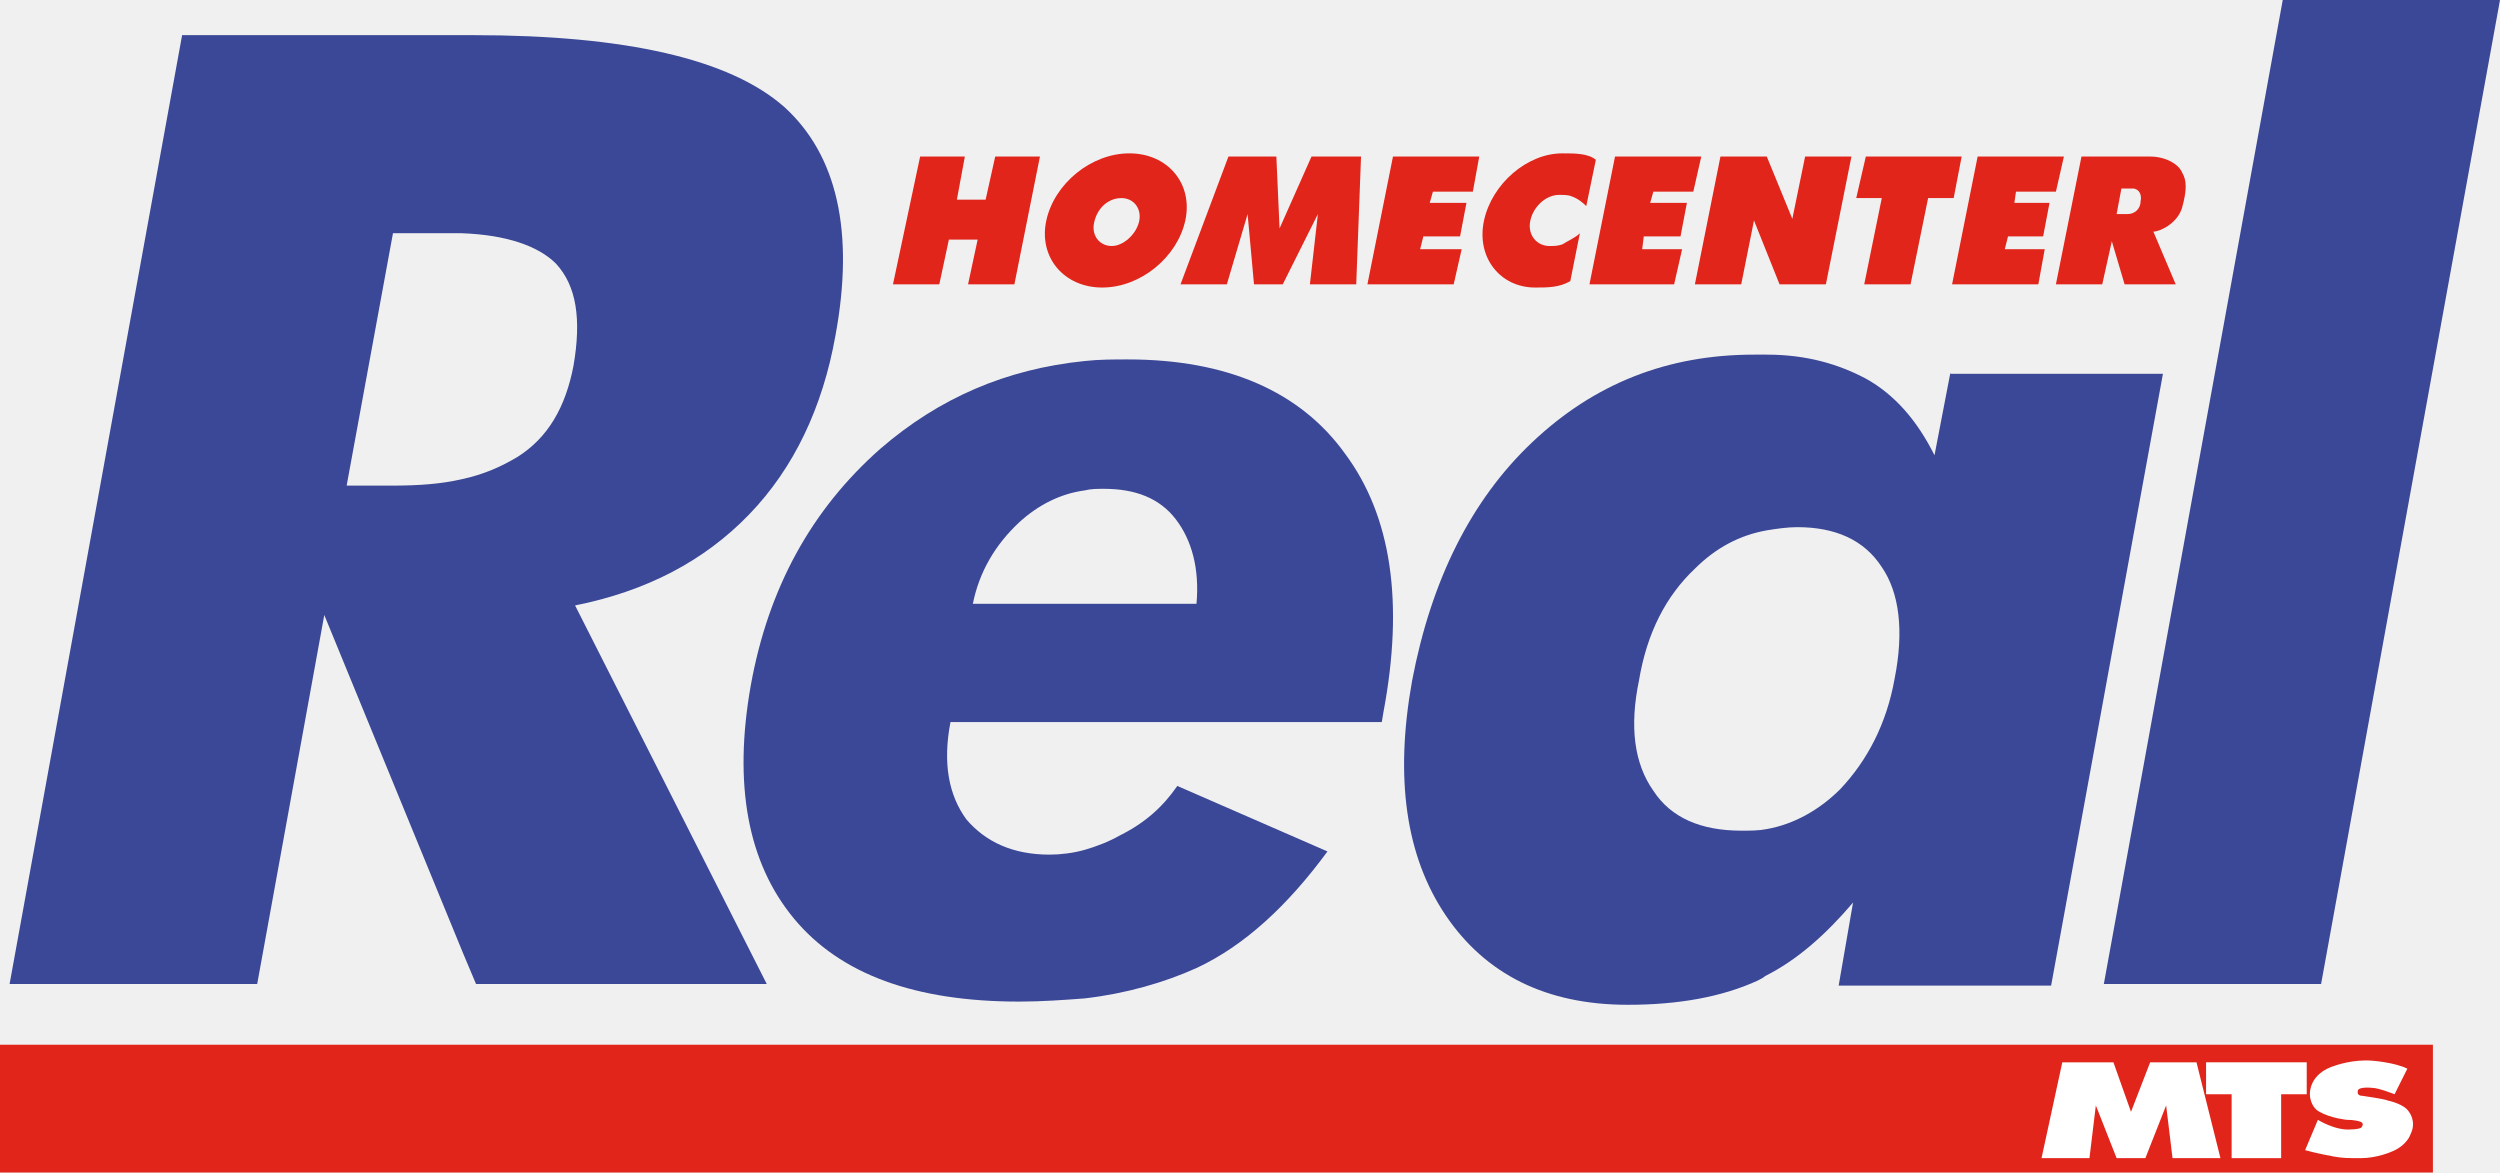
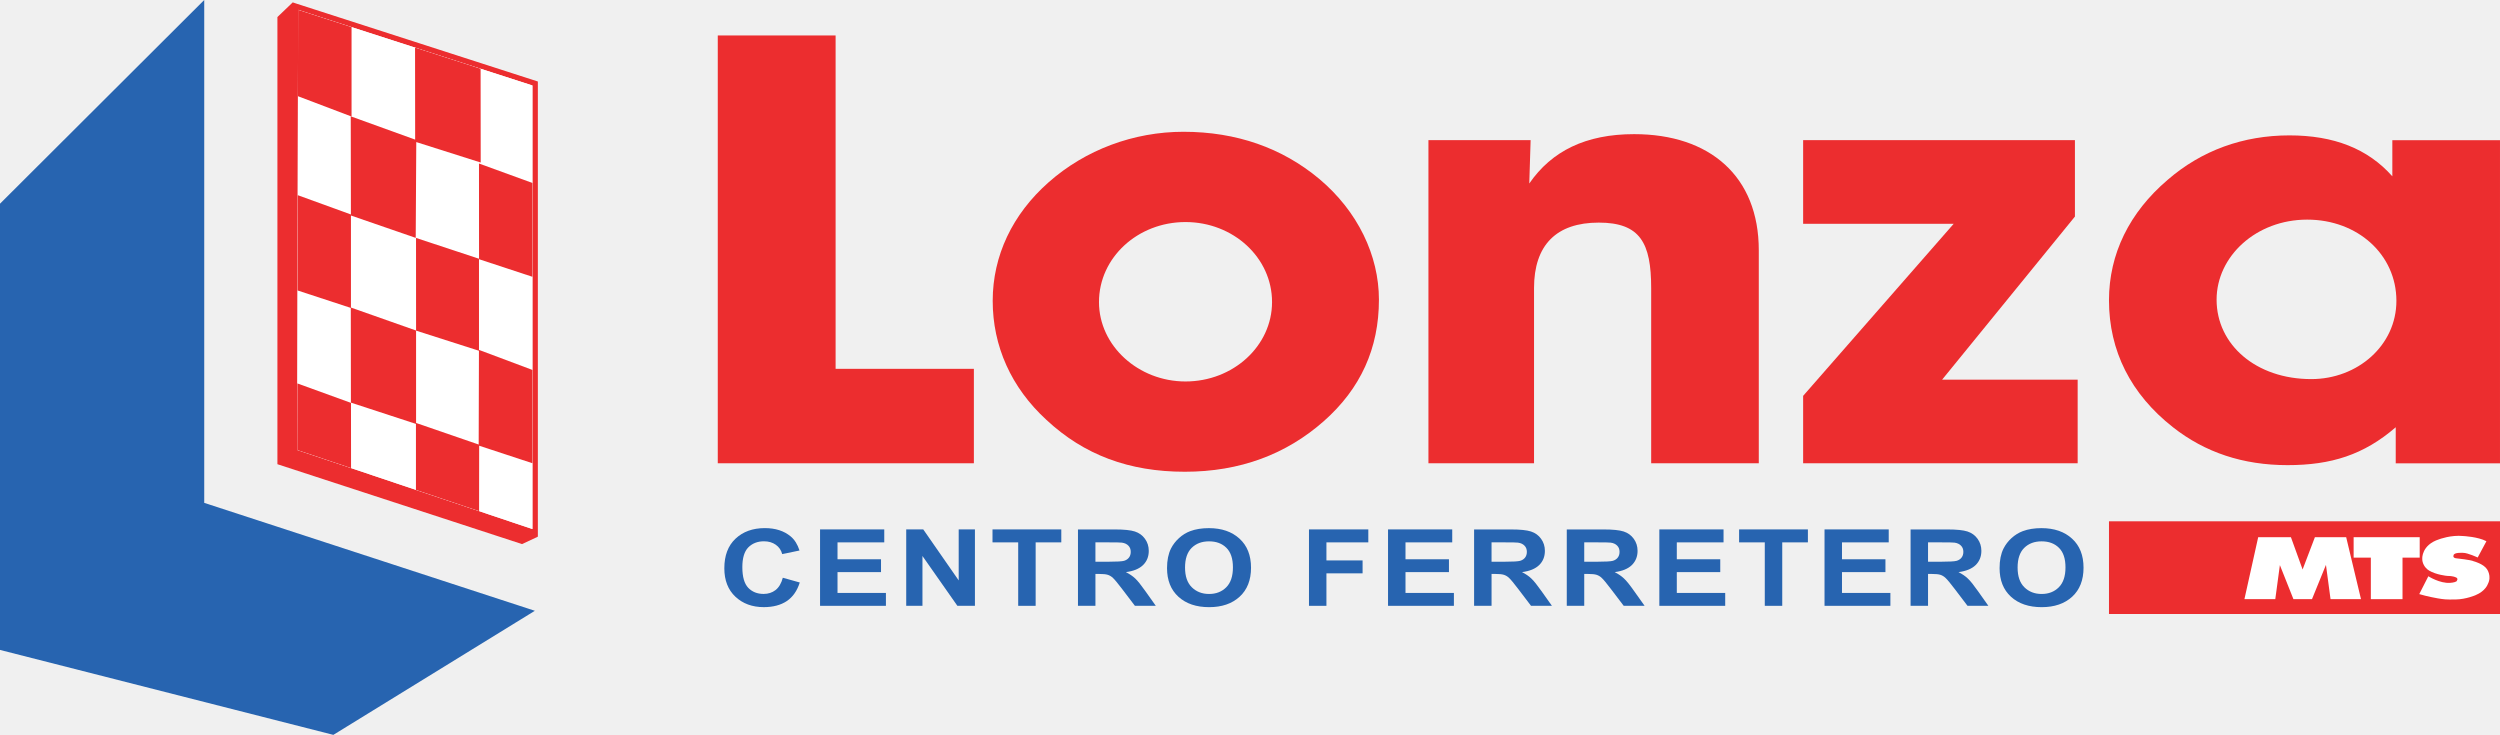
- <svg xmlns="http://www.w3.org/2000/svg" version="1.1" id="Capa_1" x="0px" y="0px" width="156.5px" height="73.4px" viewBox="0 0 156.5 73.4" style="enable-background:new 0 0 156.5 73.4;" xml:space="preserve">
+ <svg xmlns="http://www.w3.org/2000/svg" xmlns:xlink="http://www.w3.org/1999/xlink" version="1.1" id="Capa_1" x="0px" y="0px" width="238.64px" height="70.147px" viewBox="0 0 238.64 70.147" style="enable-background:new 0 0 238.64 70.147;" xml:space="preserve">
  <style type="text/css">
- 	.st0{fill-rule:evenodd;clip-rule:evenodd;fill:#E1251B;}
- 	.st1{fill-rule:evenodd;clip-rule:evenodd;fill:#FFFFFF;}
- 	.st2{fill:#3B4897;}
- 	.st3{fill:#E1251B;}
+ 	.st0{fill-rule:evenodd;clip-rule:evenodd;fill:#EC2D2F;}
+ 	.st1{fill:#2764B0;}
+ 	.st2{fill-rule:evenodd;clip-rule:evenodd;fill:#2764B0;}
+ 	.st3{fill-rule:evenodd;clip-rule:evenodd;fill:#FFFFFF;}
+ 	.st4{clip-path:url(#SVGID_2_);}
</style>
  <g>
-     <rect y="65.4" class="st0" width="152.3" height="8" />
    <g>
-       <polygon class="st1" points="129.1,66.5 127.8,72.5 130.8,72.5 131.2,69.2 132.5,72.5 134.3,72.5 135.6,69.2 136,72.5 139,72.5     137.5,66.5 134.6,66.5 133.4,69.6 132.3,66.5   " />
-       <polygon class="st1" points="138.1,66.5 144.4,66.5 144.4,68.5 142.8,68.5 142.8,72.5 139.7,72.5 139.7,68.5 138.1,68.5   " />
-       <path class="st1" d="M144.3,72c0.7,0.2,1.8,0.4,1.8,0.4c0.6,0.1,0.8,0.1,1.7,0.1c1,0,1.9-0.4,1.9-0.4c1-0.4,1.2-1.1,1.2-1.1    c0.4-0.8-0.1-1.4-0.1-1.4c-0.3-0.5-1.3-0.7-1.3-0.7c-0.2-0.1-1.6-0.3-1.6-0.3c-0.4,0-0.3-0.3-0.3-0.3c0-0.3,0.9-0.2,0.9-0.2    c0.4,0,1.4,0.4,1.4,0.4l0.8-1.6c-0.8-0.4-2.2-0.5-2.2-0.5c-1.2-0.1-2.3,0.3-2.3,0.3c-1.7,0.5-1.6,1.8-1.6,1.8    c0,0.4,0.2,0.9,0.6,1.1c0.7,0.4,1.7,0.5,1.7,0.5c0.5,0,0.8,0.1,0.8,0.1c0.4,0.1,0.1,0.4,0.1,0.4c-0.2,0.1-0.6,0.1-0.6,0.1    c-1,0.1-2.1-0.6-2.1-0.6L144.3,72z" />
+       <polygon class="st0" points="79.763,3.385 68.515,3.385 68.515,44.222 92.962,44.222 92.962,35.207 79.763,35.207   " />
+       <path class="st0" d="M125.907,17.057c-3.513-2.927-7.868-4.478-12.938-4.478c-4.749,0-9.366,1.719-12.874,4.823    c-3.449,3.045-5.336,7.006-5.336,11.317c0,4.306,1.754,8.272,5.139,11.371c3.577,3.33,7.868,4.941,13.199,4.941    c5.267,0,9.686-1.665,13.268-4.828c3.508-3.099,5.262-6.947,5.262-11.598C131.627,24.407,129.617,20.16,125.907,17.057z     M113.162,36.414c-4.483,0-8.257-3.39-8.257-7.582c0-4.252,3.71-7.636,8.257-7.636c4.552,0,8.262,3.385,8.262,7.636    C121.424,33.024,117.714,36.414,113.162,36.414z" />
+       <path class="st0" d="M155.99,12.805c-4.616,0-7.868,1.606-10.011,4.71l0.128-4.139h-9.755v30.846h10.08V27.506    c0-4.129,2.148-6.257,6.178-6.257c3.966,0,5.005,1.951,5.005,6.257v16.716h10.272V23.89    C167.888,16.825,163.207,12.805,155.99,12.805z" />
+       <polygon class="st0" points="198.064,20.673 198.064,13.376 172.12,13.376 172.12,21.363 186.491,21.363 172.12,37.788     172.12,44.222 198.325,44.222 198.325,36.241 185.387,36.241   " />
+       <path class="st0" d="M228.363,13.381v3.449c-2.34-2.641-5.592-3.907-9.819-3.907c-4.419,0-8.39,1.434-11.637,4.252    c-3.641,3.104-5.592,7.065-5.592,11.489c0,4.823,2.079,8.957,6.109,12.12c3.059,2.409,6.7,3.616,10.927,3.616    c4.158,0,7.282-0.975,10.336-3.616v3.444h9.952V13.381H228.363z M220.623,36.187c-5.262,0-9.036-3.276-9.036-7.582    c0-4.138,3.774-7.641,8.646-7.641c4.814,0,8.518,3.335,8.518,7.755C228.752,32.97,225.048,36.187,220.623,36.187z" />
    </g>
-     <path class="st2" d="M52.3,21c1.2-6.5,0.1-11.3-3.2-14.3c-3.4-3-9.9-4.5-19.5-4.5H29H11.4L0.6,61.6h15.5l4.2-23.1L29,59.7l0.8,1.9   H48L36,37.9c4.5-0.9,8.1-2.8,10.9-5.7C49.7,29.3,51.5,25.5,52.3,21z M35.9,22.9c-0.5,2.6-1.6,4.5-3.5,5.7c-1,0.6-2.1,1.1-3.5,1.4   c-1.3,0.3-2.7,0.4-4.4,0.4h-2.8l2.9-15.8h3.1c0.4,0,0.8,0,1.2,0c2.8,0.1,4.8,0.8,5.9,1.9C36.1,17.9,36.4,20,35.9,22.9z" />
-     <path class="st2" d="M84.2,28.4c-2.8-3.9-7.4-5.9-13.6-5.9c-0.9,0-1.8,0-2.7,0.1c-4.9,0.5-9.1,2.3-12.8,5.5   c-4.3,3.8-7,8.7-8.1,14.8c-1.1,6.2-0.2,11.1,2.7,14.6c2.9,3.5,7.6,5.2,14.1,5.2c1.4,0,2.8-0.1,4.1-0.2c2.6-0.3,5-1,7-1.9   c3-1.4,5.7-3.9,8.2-7.3l-9.4-4.1c-0.9,1.3-2,2.3-3.6,3.1c-0.7,0.4-1.5,0.7-2.2,0.9c-0.7,0.2-1.5,0.3-2.2,0.3c-2.3,0-4-0.8-5.2-2.2   c-1.1-1.5-1.5-3.5-1-6.1h8.4h18.6l0.1-0.6C87.9,37.7,87.1,32.3,84.2,28.4z M74.9,37.8h-7h-7c0.4-2,1.4-3.7,2.9-5.1   c1.2-1.1,2.6-1.8,4.1-2c0.4-0.1,0.8-0.1,1.2-0.1c2,0,3.5,0.6,4.5,1.9C74.6,33.8,75.1,35.6,74.9,37.8z" />
-     <path class="st2" d="M122.1,23.3l-1,5.2c-1.1-2.2-2.5-3.8-4.3-4.8c-1.7-0.9-3.7-1.5-6.2-1.5c-0.3,0-0.5,0-0.8,0   c-5.4,0-10,1.8-13.9,5.5c-3.8,3.6-6.3,8.6-7.5,14.9c-1.1,6.1-0.4,11,2.1,14.7c2.5,3.7,6.3,5.6,11.4,5.6c3.2,0,5.9-0.5,8.1-1.5   c0.2-0.1,0.4-0.2,0.5-0.3c2-1,3.8-2.6,5.5-4.6l-0.9,5.2h13.3l7-38.3H122.1z M118.6,42.5c-0.5,2.8-1.7,5.1-3.4,6.9   c-1.3,1.3-2.9,2.2-4.6,2.5c-0.5,0.1-1,0.1-1.6,0.1c-2.5,0-4.4-0.8-5.5-2.5c-1.2-1.7-1.5-4-0.9-6.9c0.5-3,1.7-5.3,3.5-7   c1.3-1.3,2.8-2.1,4.5-2.4c0.6-0.1,1.3-0.2,1.9-0.2c2.4,0,4.2,0.8,5.3,2.5C118.9,37.1,119.2,39.5,118.6,42.5z" />
-     <polygon class="st2" points="145.3,61.6 131.7,61.6 142.9,0 156.5,0  " />
+     <polygon class="st1" points="-0.02,19.465 19.495,0 19.495,48.001 51.055,58.303 31.821,70.147 -0.045,62.028  " />
+     <path class="st0" d="M28.279,0.34l-0.335-0.113v0h0h0v0l-1.463,1.399v42.685l23.353,7.626l1.508-0.709l-0.242-0.083l0.002-0.001   l0.24,0.083V7.78L28.279,0.34z M28.456,0.941l22.367,7.217v42.345l-22.451-7.548L28.456,0.941z" />
    <g>
-       <polygon class="st3" points="85.2,9.8 84.3,9.8 82.8,9.8 82.1,9.8 80.1,14.3 79.9,9.8 79.2,9.8 77.8,9.8 76.9,9.8 73.9,17.8     76.8,17.8 78.1,13.4 78.5,17.8 78.6,17.8 80.3,17.8 80.3,17.8 82.5,13.4 82,17.8 84.9,17.8   " />
-       <polygon class="st3" points="62.3,9.8 61.7,12.5 59.9,12.5 60.4,9.8 57.6,9.8 55.9,17.8 58.8,17.8 59.4,15 61.2,15 60.6,17.8     63.5,17.8 65.1,9.8   " />
-       <polygon class="st3" points="122.8,9.8 121.2,9.8 118.3,9.8 116.8,9.8 116.2,12.4 117.8,12.4 116.7,17.8 119.6,17.8 120.7,12.4     122.3,12.4   " />
-       <polygon class="st3" points="92.2,12 92.6,9.8 90.1,9.8 89.5,9.8 87.2,9.8 85.6,17.8 87.9,17.8 88.5,17.8 91,17.8 91.5,15.6     88.9,15.6 89.1,14.8 91.4,14.8 91.8,12.7 89.5,12.7 89.7,12   " />
-       <polygon class="st3" points="106,12 106.5,9.8 103.9,9.8 103.3,9.8 101.1,9.8 99.5,17.8 101.7,17.8 102.3,17.8 104.8,17.8     105.3,15.6 102.8,15.6 102.9,14.8 105.2,14.8 105.6,12.7 103.3,12.7 103.5,12   " />
-       <polygon class="st3" points="128.7,12 129.2,9.8 126.7,9.8 126.1,9.8 123.8,9.8 122.2,17.8 124.4,17.8 125,17.8 127.6,17.8     128,15.6 125.5,15.6 125.7,14.8 127.9,14.8 128.3,12.7 126.1,12.7 126.2,12   " />
-       <polygon class="st3" points="113,9.8 112.2,13.7 110.6,9.8 107.7,9.8 106.1,17.8 109,17.8 109.8,13.8 111.4,17.8 114.3,17.8     115.9,9.8   " />
-       <path class="st3" d="M70.7,9.6c-2.4,0-4.7,1.9-5.2,4.2c-0.5,2.3,1.1,4.2,3.5,4.2c2.4,0,4.7-1.9,5.2-4.2    C74.7,11.5,73.1,9.6,70.7,9.6z M69.6,15.4c-0.8,0-1.3-0.7-1.1-1.5c0.2-0.9,0.9-1.5,1.7-1.5c0.8,0,1.3,0.7,1.1,1.5    C71.1,14.7,70.3,15.4,69.6,15.4z" />
-       <path class="st3" d="M97.8,15.3c-0.3,0.1-0.5,0.1-0.8,0.1c-0.8,0-1.4-0.7-1.2-1.6c0.2-0.9,1-1.6,1.8-1.6c0.3,0,0.6,0,0.8,0.1    c0,0,0.4,0.1,0.9,0.6l0.6-2.9c-0.5-0.4-1.3-0.4-2.1-0.4c-2.2,0-4.4,1.9-4.9,4.2c-0.5,2.3,1,4.2,3.2,4.2c0.8,0,1.5,0,2.2-0.4l0.6-3    C98.6,14.9,98.1,15.1,97.8,15.3z" />
-       <path class="st3" d="M134.8,14.5c0.4,0,1.5-0.5,1.8-1.5c0.3-1.1,0.3-1.7,0-2.2c-0.2-0.5-1-1-2-1c-0.3,0-0.9,0-1.4,0h-0.7h-2.2    l-1.6,8h2.9l0.6-2.7l0.8,2.7h3.2L134.8,14.5z M133.2,13.4C133.2,13.4,133.2,13.4,133.2,13.4L133.2,13.4h-0.7l0.3-1.6h0.7v0    c0,0,0,0,0,0c0.4,0,0.6,0.4,0.5,0.8C134,13.1,133.6,13.4,133.2,13.4z" />
+       <path class="st2" d="M74.033,56.324c-0.317,0.245-0.698,0.37-1.143,0.37c-0.603,0-1.09-0.196-1.467-0.585    c-0.373-0.396-0.562-1.048-0.562-1.972c0-0.868,0.189-1.497,0.569-1.886c0.385-0.385,0.883-0.581,1.493-0.581    c0.445,0,0.818,0.11,1.128,0.328c0.313,0.219,0.517,0.517,0.615,0.894l1.652-0.343c-0.189-0.588-0.471-1.037-0.845-1.346    c-0.634-0.528-1.456-0.792-2.466-0.792c-1.154,0-2.089,0.34-2.798,1.011c-0.713,0.668-1.067,1.61-1.067,2.829    c0,1.143,0.354,2.052,1.06,2.712c0.705,0.66,1.61,0.992,2.708,0.992c0.886,0,1.618-0.196,2.191-0.577    c0.577-0.388,0.992-0.98,1.241-1.776l-1.618-0.453C74.583,55.683,74.353,56.071,74.033,56.324z" />
+       <polygon class="st2" points="79.946,54.612 84.098,54.612 84.098,53.386 79.946,53.386 79.946,51.772 84.408,51.772     84.408,50.535 78.279,50.535 78.279,57.829 84.566,57.829 84.566,56.599 79.946,56.599   " />
+       <polygon class="st2" points="91.513,55.404 88.13,50.535 86.504,50.535 86.504,57.829 88.054,57.829 88.054,53.073 91.388,57.829     93.063,57.829 93.063,50.535 91.513,50.535   " />
+       <polygon class="st2" points="94.741,51.772 97.193,51.772 97.193,57.829 98.859,57.829 98.859,51.772 101.307,51.772     101.307,50.535 94.741,50.535   " />
+       <path class="st2" d="M108.367,55.223c-0.234-0.223-0.532-0.426-0.894-0.611c0.728-0.094,1.271-0.317,1.637-0.671    c0.366-0.358,0.547-0.811,0.547-1.358c0-0.434-0.121-0.815-0.362-1.15c-0.241-0.336-0.562-0.566-0.962-0.698    c-0.4-0.132-1.041-0.196-1.923-0.196h-3.511v7.29h1.667v-3.043h0.339c0.381,0,0.664,0.026,0.837,0.083    c0.177,0.056,0.347,0.154,0.502,0.305c0.158,0.143,0.453,0.502,0.883,1.067l1.207,1.588h1.995l-1.011-1.422    C108.918,55.841,108.601,55.441,108.367,55.223z M105.802,53.62h-1.237v-1.848h1.301c0.679,0,1.082,0.008,1.218,0.026    c0.272,0.034,0.479,0.136,0.626,0.287c0.151,0.151,0.226,0.347,0.226,0.592c0,0.219-0.057,0.4-0.17,0.547    c-0.113,0.147-0.268,0.249-0.468,0.309C107.1,53.59,106.602,53.62,105.802,53.62z" />
+       <path class="st2" d="M115.397,50.414c-0.675,0-1.267,0.094-1.784,0.287c-0.385,0.143-0.743,0.366-1.067,0.66    s-0.581,0.626-0.769,0.999c-0.249,0.502-0.377,1.124-0.377,1.871c0,1.158,0.362,2.071,1.09,2.734    c0.724,0.66,1.701,0.992,2.93,0.992c1.214,0,2.184-0.332,2.908-0.996c0.728-0.664,1.09-1.591,1.09-2.765    c0-1.192-0.37-2.116-1.101-2.779C117.588,50.75,116.615,50.414,115.397,50.414z M117.049,56.064    c-0.426,0.423-0.969,0.634-1.637,0.634c-0.664,0-1.211-0.215-1.644-0.637c-0.434-0.426-0.649-1.052-0.649-1.882    c0-0.837,0.211-1.463,0.63-1.878c0.422-0.418,0.977-0.626,1.663-0.626c0.69,0,1.241,0.207,1.652,0.615    c0.419,0.411,0.626,1.033,0.626,1.871C117.69,55.008,117.475,55.641,117.049,56.064z" />
+       <polygon class="st2" points="124.95,57.829 126.616,57.829 126.616,54.729 130.067,54.729 130.067,53.496 126.616,53.496     126.616,51.772 130.614,51.772 130.614,50.535 124.95,50.535   " />
+       <polygon class="st2" points="134.163,54.612 138.311,54.612 138.311,53.386 134.163,53.386 134.163,51.772 138.624,51.772     138.624,50.535 132.496,50.535 132.496,57.829 138.783,57.829 138.783,56.599 134.163,56.599   " />
+       <path class="st2" d="M146.175,55.223c-0.23-0.223-0.528-0.426-0.89-0.611c0.728-0.094,1.271-0.317,1.637-0.671    c0.366-0.358,0.547-0.811,0.547-1.358c0-0.434-0.121-0.815-0.362-1.15c-0.241-0.336-0.562-0.566-0.962-0.698    c-0.4-0.132-1.041-0.196-1.923-0.196h-3.511v7.29h1.667v-3.043h0.339c0.381,0,0.664,0.026,0.837,0.083    c0.177,0.056,0.347,0.154,0.502,0.305c0.158,0.143,0.453,0.502,0.883,1.067l1.207,1.588h1.995l-1.011-1.422    C146.729,55.841,146.412,55.441,146.175,55.223z M143.61,53.62h-1.233v-1.848h1.301c0.679,0,1.082,0.008,1.218,0.026    c0.271,0.034,0.479,0.136,0.626,0.287c0.151,0.151,0.226,0.347,0.226,0.592c0,0.219-0.057,0.4-0.17,0.547    c-0.113,0.147-0.268,0.249-0.468,0.309C144.911,53.59,144.413,53.62,143.61,53.62z" />
+       <path class="st2" d="M155.022,55.223c-0.23-0.223-0.528-0.426-0.89-0.611c0.724-0.094,1.271-0.317,1.637-0.671    c0.362-0.358,0.547-0.811,0.547-1.358c0-0.434-0.121-0.815-0.362-1.15c-0.241-0.336-0.562-0.566-0.962-0.698    c-0.4-0.132-1.041-0.196-1.923-0.196h-3.511v7.29h1.667v-3.043h0.339c0.381,0,0.664,0.026,0.837,0.083    c0.177,0.056,0.347,0.154,0.502,0.305c0.158,0.143,0.453,0.502,0.883,1.067l1.207,1.588h1.995l-1.011-1.422    C155.58,55.841,155.26,55.441,155.022,55.223z M152.458,53.62h-1.233v-1.848h1.301c0.675,0,1.082,0.008,1.218,0.026    c0.272,0.034,0.479,0.136,0.626,0.287c0.151,0.151,0.226,0.347,0.226,0.592c0,0.219-0.057,0.4-0.17,0.547    c-0.113,0.147-0.268,0.249-0.468,0.309C153.759,53.59,153.261,53.62,152.458,53.62z" />
+       <polygon class="st2" points="160.061,54.612 164.209,54.612 164.209,53.386 160.061,53.386 160.061,51.772 164.522,51.772     164.522,50.535 158.394,50.535 158.394,57.829 164.681,57.829 164.681,56.599 160.061,56.599   " />
+       <polygon class="st2" points="166.008,51.772 168.459,51.772 168.459,57.829 170.126,57.829 170.126,51.772 172.574,51.772     172.574,50.535 166.008,50.535   " />
+       <polygon class="st2" points="175.829,54.612 179.977,54.612 179.977,53.386 175.829,53.386 175.829,51.772 180.29,51.772     180.29,50.535 174.162,50.535 174.162,57.829 180.449,57.829 180.449,56.599 175.829,56.599   " />
+       <path class="st2" d="M197.789,51.417c-0.728-0.668-1.705-1.003-2.919-1.003c-0.675,0-1.267,0.094-1.784,0.287    c-0.385,0.143-0.743,0.366-1.071,0.66c-0.321,0.294-0.577,0.626-0.766,0.999c-0.253,0.502-0.377,1.124-0.377,1.871    c0,1.158,0.362,2.071,1.09,2.734c0.724,0.66,1.701,0.992,2.93,0.992c1.214,0,2.18-0.332,2.908-0.996    c0.724-0.664,1.086-1.591,1.086-2.765C198.887,53.005,198.521,52.081,197.789,51.417z M196.522,56.064    c-0.426,0.423-0.969,0.634-1.637,0.634c-0.664,0-1.214-0.215-1.644-0.637c-0.434-0.426-0.649-1.052-0.649-1.882    c0-0.837,0.211-1.463,0.63-1.878c0.422-0.418,0.977-0.626,1.663-0.626c0.69,0,1.241,0.207,1.652,0.615    c0.419,0.411,0.626,1.033,0.626,1.871C197.163,55.008,196.948,55.641,196.522,56.064z" />
+       <path class="st2" d="M187.84,55.223c-0.23-0.223-0.528-0.426-0.89-0.611c0.724-0.094,1.271-0.317,1.637-0.671    c0.362-0.358,0.547-0.811,0.547-1.358c0-0.434-0.121-0.815-0.362-1.15c-0.241-0.336-0.562-0.566-0.962-0.698    c-0.4-0.132-1.041-0.196-1.923-0.196h-3.511v7.29h1.667v-3.043h0.339c0.381,0,0.664,0.026,0.837,0.083    c0.177,0.056,0.343,0.154,0.502,0.305c0.158,0.143,0.453,0.502,0.883,1.067l1.207,1.588h1.991l-1.007-1.422    C188.395,55.841,188.078,55.441,187.84,55.223z M185.276,53.62h-1.233v-1.848h1.301c0.675,0,1.082,0.008,1.218,0.026    c0.272,0.034,0.479,0.136,0.626,0.287c0.151,0.151,0.226,0.347,0.226,0.592c0,0.219-0.057,0.4-0.17,0.547    c-0.113,0.147-0.268,0.249-0.468,0.309C186.577,53.59,186.079,53.62,185.276,53.62z" />
+     </g>
+     <polygon class="st3" points="28.456,0.941 50.824,8.159 50.824,50.504 28.373,42.956  " />
+     <g>
+       <defs>
+         <polygon id="SVGID_1_" points="28.456,0.941 50.824,8.159 50.824,50.504 28.373,42.956    " />
+       </defs>
+       <clipPath id="SVGID_2_">
+         <use xlink:href="#SVGID_1_" style="overflow:visible;" />
+       </clipPath>
+       <g class="st4">
+         <polygon class="st0" points="27.572,36.305 27.552,45.439 33.513,47.676 33.504,38.458    " />
+         <polygon class="st0" points="45.722,15.608 45.727,24.742 51.92,26.782 51.92,17.865    " />
+         <path class="st0" d="M51.511,35.571L45.722,33.4v-8.702l-6.01-1.986l0.005,8.839l-6.217-2.192v-8.788l6.183,2.136l0.053-9.145     l6.15,1.952l-0.01-9.031l-6.257-2.089l0.01,8.933l-6.148-2.223l0.015,9.369l-6.193-2.25l-0.025,9.134l6.208,2.035l0.01,9.041     l6.208,2.03v8.976l6.025,1.591l0.01-8.484l5.858,1.927L51.511,35.571z M45.693,42.434l-5.976-2.059v-8.814l6.001,1.92     L45.693,42.434z" />
+         <polygon class="st0" points="33.558,2.459 27.449,0.414 27.429,8.799 33.558,11.125    " />
+       </g>
+     </g>
+     <rect x="201.315" y="49.762" class="st0" width="37.325" height="8.848" />
+     <g>
+       <polygon class="st3" points="215.558,51.279 214.244,57.193 217.19,57.193 217.628,53.942 218.922,57.193 220.693,57.193     222.026,53.922 222.464,57.193 225.371,57.193 223.957,51.279 220.971,51.279 219.797,54.36 218.683,51.279   " />
+       <polygon class="st3" points="224.668,51.279 230.975,51.279 230.975,53.229 229.334,53.229 229.334,57.193 226.311,57.193     226.311,53.229 224.668,53.229   " />
+       <path class="st3" d="M230.933,56.71c0.732,0.226,1.75,0.404,1.75,0.404c0.614,0.101,0.756,0.126,1.741,0.109    c0.985-0.017,1.883-0.411,1.883-0.411c0.958-0.394,1.17-1.058,1.17-1.058c0.404-0.765-0.084-1.428-0.084-1.428    c-0.344-0.512-1.261-0.748-1.261-0.748c-0.244-0.135-1.615-0.277-1.615-0.277c-0.438-0.033-0.311-0.286-0.311-0.286    c0.017-0.303,0.867-0.243,0.924-0.243c0.429,0,1.38,0.445,1.38,0.445l0.833-1.553c-0.79-0.428-2.196-0.495-2.196-0.495    c-1.194-0.125-2.321,0.31-2.321,0.31c-1.69,0.546-1.606,1.839-1.606,1.839c-0.02,0.38,0.2,0.872,0.647,1.143    c0.68,0.411,1.7,0.512,1.741,0.512c0.513,0,0.765,0.118,0.765,0.118c0.387,0.118,0.101,0.411,0.101,0.411    c-0.21,0.118-0.597,0.135-0.597,0.135c-0.992,0.067-2.077-0.63-2.077-0.63L230.933,56.71z" />
    </g>
  </g>
</svg>
